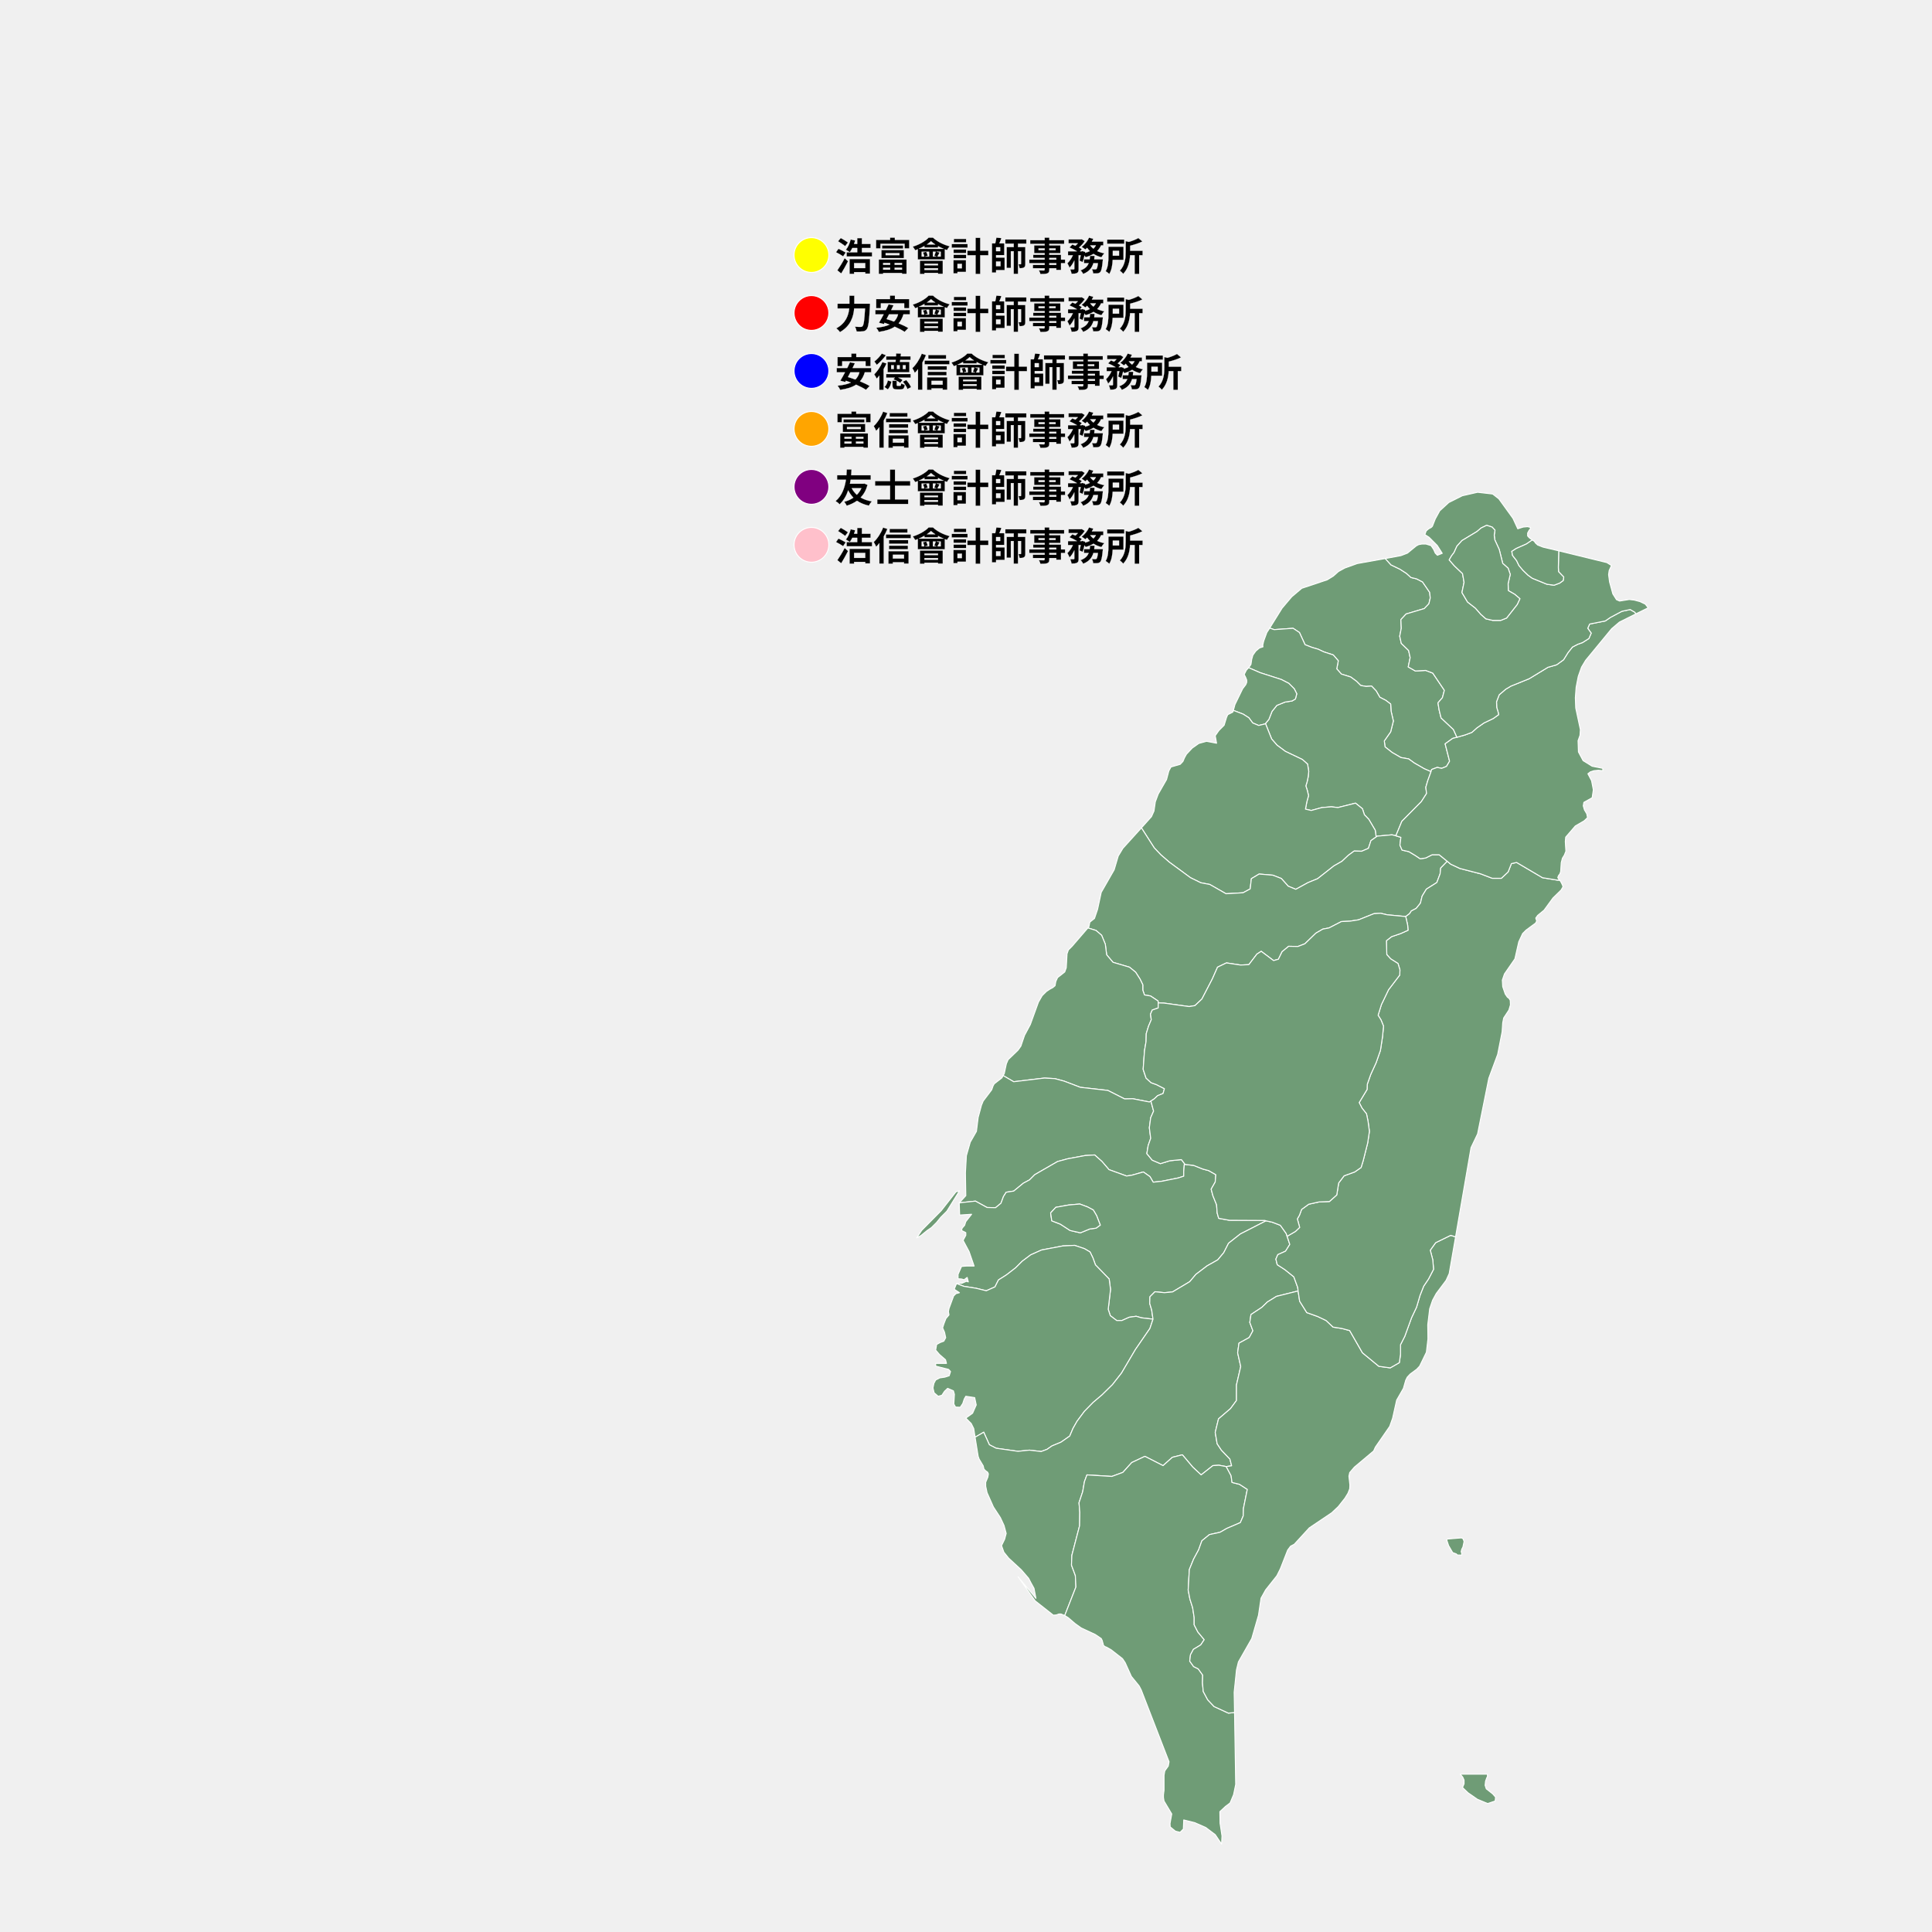
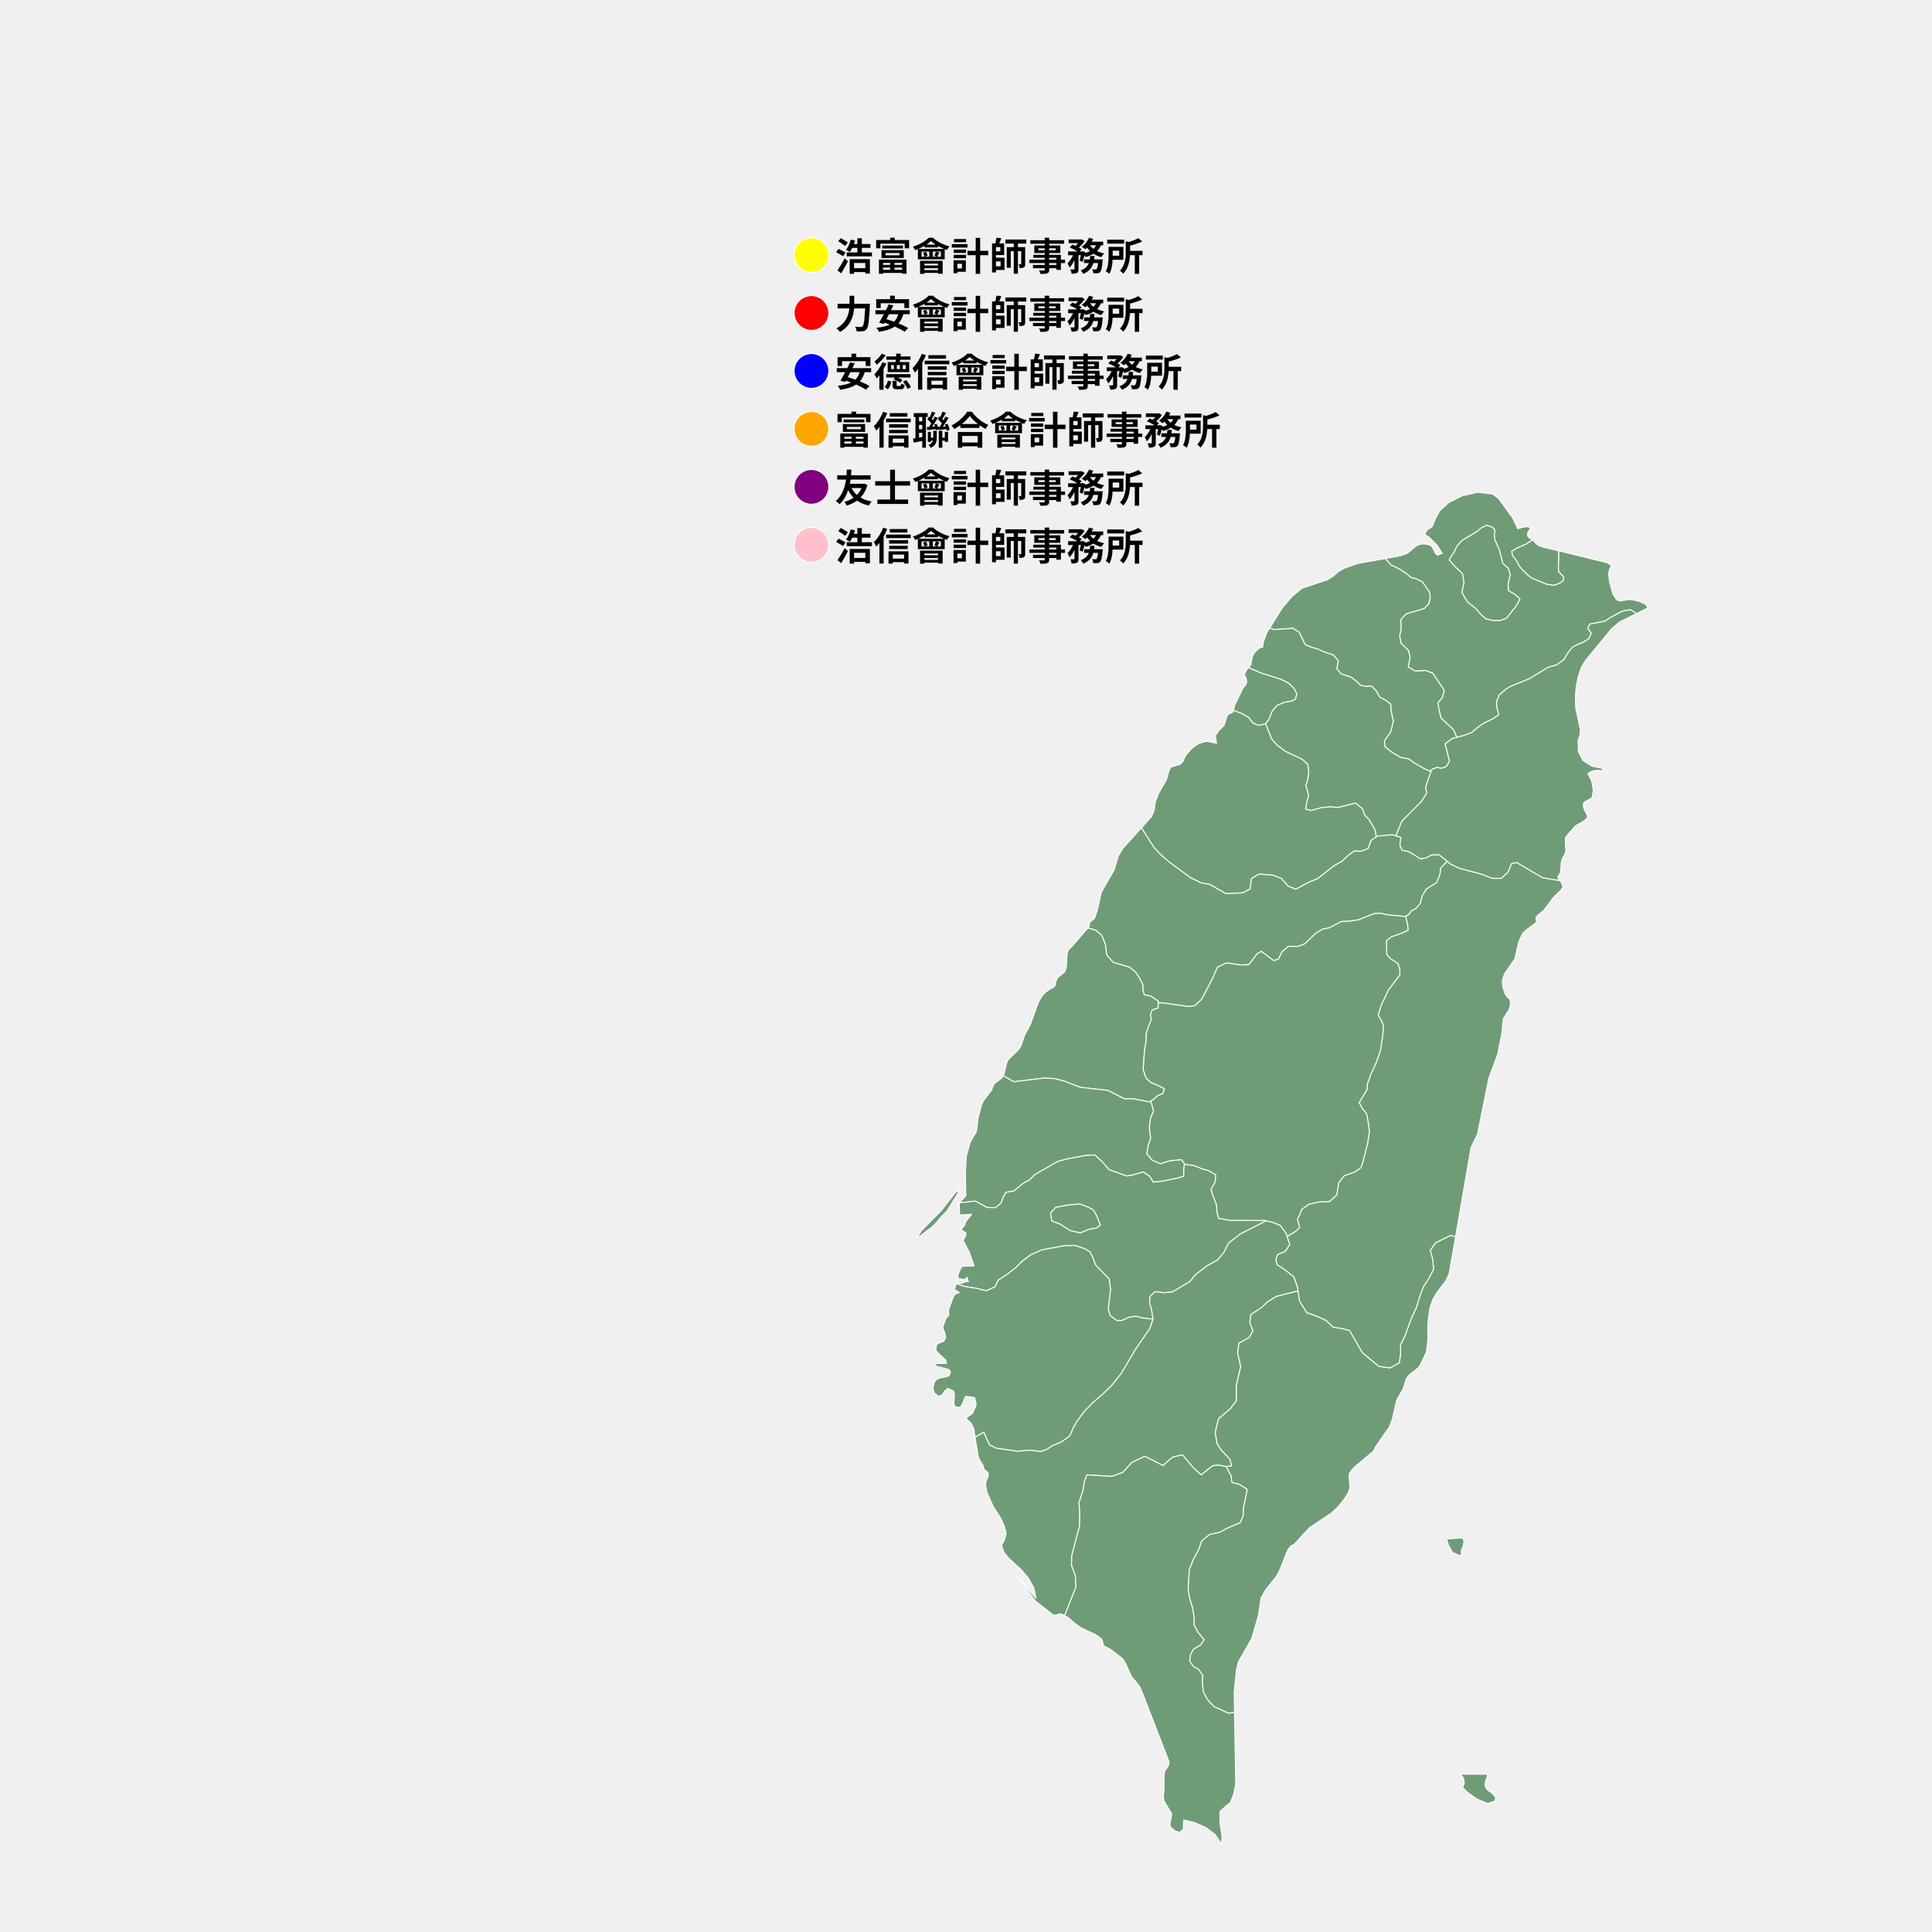
<svg xmlns="http://www.w3.org/2000/svg" baseprofile="tiny" fill="#6f9c76" height="1000" stroke="#ffffff" stroke-linecap="round" stroke-linejoin="round" stroke-width=".5" version="1.2" viewbox="0 0 1000 1000" width="1000">
  <g id="features">
    <path d="M657.2 325.1l6.4-10.3 5-5.9 5.2-4.4 13.2-4.4 3.1-1.9 2.7-2.4 3.3-1.8 6.4-2.3 14.5-2.6 3 3.3 4.6 2.2 3.4 2.2 2.3 2.1 2.9 0.7 3.1 1.6 3.7 5.4 0.3 2.9-0.7 3-2.4 2.5-9.4 2.8-2.7 2.9 0.2 4.5-0.8 4.1 0.8 3.7 3.8 3.7 0.8 3.7-1 4.8 3.7 2.1 5.3-0.3 3.7 1.4 6 8.9-1 3.8-2.3 2.7 0.6 3.7 1 4.1 6.4 6 1.8 4-2.2 0.6-3.9 2.8 2.3 9-1.6 2.7-2.5 1-2.3-0.5-2.9 1.1-0.3 1.1-3.5-1.5-5.2-3-2.9-2.1-4-0.7-4.5-2.6-3.7-2.9-0.4-3.1 3.3-4.7 1.4-5.6-1.2-5.2-0.2-3.6-2.5-1.9-3.1-1.6-1.9-3.3-2.4-2.5-2.8 0.2-2.8-0.5-2.2-2.2-3-2.2-4.8-1.5-2.4-2.7 0.8-4.2-2.6-3-4.9-1.6-3-1.4-3.1-0.9-3.6-1.4-2.9-6.3-3.3-2.2-9.8 0.7-2.3-0.8z" id="Region4" name="Taoyuan">
</path>
    <path d="M657.2 325.1l2.3 0.8 9.8-0.7 3.3 2.2 2.9 6.3 3.6 1.4 3.1 0.9 3 1.4 4.9 1.6 2.6 3-0.8 4.2 2.4 2.7 4.8 1.5 3 2.2 2.2 2.2 2.8 0.5 2.8-0.2 2.4 2.5 1.9 3.3 3.1 1.6 2.5 1.9 0.2 3.6 1.2 5.2-1.4 5.6-3.3 4.7 0.4 3.1 3.7 2.9 4.5 2.6 4 0.7 2.9 2.1 5.2 3 3.5 1.5-1.7 4.7-1 3.4 0.4 3.2-2.7 4.2-10.1 10.2-3.1 7.5-2-0.5-7.7 0.7-0.5 0.4-0.5-3.5-3.3-5.6-2.3-2.4-1-3.1-3.6-2.9-9.1 2.3-3.4-0.4-4.9 0.4-5.5 1.5-3-0.7 0.7-3.7 0.9-3.3-0.7-2.9-0.7-2.1 0.7-2.3 0.5-2.4 0.3-2.8-0.6-3.8-2.7-2.4-8.8-4.2-4.3-3.2-2.8-3.2-3.2-8 1.8-2.2 1.6-4.1 2.5-3.1 4.2-1.7 3.7-0.6 1.7-1 0.7-2.7-1.3-2.6-2.8-2.8-3.9-2-10.9-3.5-6-2.6 0.1-0.1 1.1-1.6 0.4-2.7 0.6-2.1 1.5-2.1 1.9-1.6 1.8-0.6-0.1-0.9 0.5-2.1 1.6-4.4 1.5-2.3z" id="Region5" name="Hsinchu">
</path>
    <path d="M646.3 345.6l6 2.6 10.9 3.5 3.9 2 2.8 2.8 1.3 2.6-0.7 2.7-1.7 1-3.7 0.6-4.2 1.7-2.5 3.1-1.6 4.1-1.8 2.2-0.2 0.2-3.3 0.8-3.1-1.3-2-2.7-3-1.9-5-1.9 0.8-3 4-8.2 1.6-2.1 0.5-1.2 0-1.2-0.5-1.3-0.8-1.6 1.1-2.2 1.2-1.3z" id="Region6" name="Hsinchu City">
</path>
    <path d="M655 374.5l3.2 8 2.8 3.2 4.3 3.2 8.8 4.2 2.7 2.4 0.6 3.8-0.3 2.8-0.5 2.4-0.7 2.3 0.7 2.1 0.7 2.9-0.9 3.3-0.7 3.7 3 0.7 5.5-1.5 4.9-0.4 3.4 0.4 9.1-2.3 3.6 2.9 1 3.1 2.3 2.4 3.3 5.6 0.5 3.5-2.7 1.9-1.3 4-3.5 1.5-3.9-0.1-3 2.2-3.3 3.1-4.2 2.4-8.4 6.6-4.9 2-6.4 3.5-3.9-1.6-3.6-4-4.4-1.7-7.1-0.6-4 2.4-0.6 5.3-3.7 2-8.8 0.5-8.4-4.8-4.7-0.9-5.3-2.6-10.9-8-4.5-3.9-3.4-3.6-6.6-10.3 5.2-5.8 1.3-2.9 0.7-4.8 1.5-4 4.3-7.5 1.2-4.5 1.1-2 4.8-1.4 1.4-1.5 0.8-1.9 1-1.8 3-3.2 3.4-2.4 4-1.1 5.2 1-0.7-3.9 1.9-2.7 2.7-2.7 1.3-4.2 0.6-1.3 2.6-1.3 0.3-0.9 5 1.9 3 1.9 2 2.7 3.1 1.3 3.3-0.8 0.2-0.2z" id="Region7" name="Miaoli">
</path>
    <path d="M712.3 433.2l0.5-0.4 7.7-0.7 2 0.5 2.6 0.8-0.5 4 1.1 2.6 3.5 0.8 3.2 1.9 2.7 1.8 2.8-0.4 3.4-1.7 3.6 0 4.2 3.4-3.4 3.5-0.3 3-1.7 4.5-5.4 3.4-2.2 3.6-0.9 3.7-2.2 2.7-2.5 1.3-0.9 1.4-2 1.5-9.6-0.9-3.4-0.8-3.4 0.2-8 3.2-4.5 0.7-4.4 0.2-6.4 3.3-3.2 0.6-3.6 2.1-5.7 5.5-3.6 1.4-4.8-0.1-3.4 2.8-1.9 3.9-2.5 0.7-6.4-4.8-2.2 1.4-4.2 5.5-4.3 0.2-7.3-1.1-4.6 2.2-2.7 6.1-5.4 10.4-3.6 3.4-3 0.5-13-1.8-3-0.1-0.1-1-3.9-2.6-3.1-0.5-0.9-2.5 0-2.8-1.4-2.9-2.3-3.6-3.2-2.6-8.5-2.5-3.3-3.9-0.7-5.5-1.9-4.6-2.9-2.5-4.2-1.3 0.5-0.6 0.5-2.4 2.4-1.9 1.6-4.7 1.9-8.8 6.7-11.7 2.1-7.1 2.4-4 9.6-10.6 6.6 10.3 3.4 3.6 4.5 3.9 10.9 8 5.3 2.6 4.7 0.9 8.4 4.8 8.8-0.5 3.7-2 0.6-5.3 4-2.4 7.1 0.6 4.4 1.7 3.6 4 3.9 1.6 6.4-3.5 4.9-2 8.4-6.6 4.2-2.4 3.3-3.1 3-2.2 3.9 0.1 3.5-1.5 1.3-4 2.7-1.9z" id="Region8" name="Taichung City">
</path>
    <path d="M563.1 480.3l4.2 1.3 2.9 2.5 1.9 4.6 0.7 5.5 3.3 3.9 8.5 2.5 3.2 2.6 2.3 3.6 1.4 2.9 0 2.8 0.9 2.5 3.1 0.5 3.9 2.6 0.1 1 0 2.6-3.1 1.1-0.9 2.1 0.4 2.9-1.4 3.3-1.2 3.9-0.1 4.1-0.8 4.7-0.7 9.7 1.5 4.5 2.6 2.4 2.8 1 4.1 2.1-0.7 2.5-2.8 1.1-1.8 1.7-1.7 1.1-0.7 0.5-8.7-1.7-4.2 0.1-8.7-4.4-14.2-1.6-8.4-3.2-4.8-1.3-5.4-0.3-15.9 1.9-5.5-3.2 0.6-1 1.1-5.1 0.9-2.1 5.1-4.9 1.5-2.1 1.9-5.6 3-5.6 4.2-11.6 1.9-3.3 2.2-2.2 1.8-1.2 1.5-0.8 1.2-1 0.4-2.2 0.9-2 3.7-2.9 0.8-2.2 0.4-7.2 0.7-2 1.9-1.9 8.2-9.5z" id="Region9" name="Changhua">
</path>
    <path d="M519.2 556.7l5.5 3.2 15.9-1.9 5.4 0.3 4.8 1.3 8.4 3.2 14.2 1.6 8.7 4.4 4.2-0.1 8.7 1.7 0.7-0.5 1.4 5.2-1.5 3.4-0.7 5.2 0.7 5.5-1.3 3.7-0.7 4.2 2.8 3.4 4.2 1.8 4.9-1.5 6-0.6 1.9 2.5-0.4 0-0.3 3.6 0 2.5-2.8 0.9-8.4 1.7-4.6 0.5-1.7-2.9-3.4-2.4-6 1.7-2.7 0.4-9.1-3.3-3.6-4.2-3.8-3.4-4.9 0.3-9.1 1.7-5.2 1.4-11.8 6.8-2.7 2.7-3.2 1.7-5 4.1-3.9 0.6-1.4 2.2-1.3 3.5-2.8 2.3-4.4-0.1-6-3.3-7.6 0.8-0.1 0.1-0.7 0 3.4-3.7-0.2-11.8 0.5-8.9 2-7 3.2-5.6 0.9-7.2 1.7-6.3 0.9-2.2 4.4-5.8 0.7-2 0.6-1.1 4-3.1 0.6-1.2z" id="Region10" name="Yunlin">
</path>
    <path d="M496.5 622.6l0.7 0 0.1-0.1 7.6-0.8 6 3.3 4.4 0.1 2.8-2.3 1.3-3.5 1.4-2.2 3.9-0.6 5-4.1 3.2-1.7 2.7-2.7 11.8-6.8 5.2-1.4 9.1-1.7 4.9-0.3 3.8 3.4 3.6 4.2 9.1 3.3 2.7-0.4 6-1.7 3.4 2.4 1.7 2.9 4.6-0.5 8.4-1.7 2.8-0.9 0-2.5 0.3-3.6 0.4 0 4.4 0.5 4.8 1.9 3 0.8 3.7 2.1-0.3 3.8-2.1 3.7 0.9 3.4 1.9 4.7 0.3 4.2 0.8 2.8 5.5 1 18.4 0.1 0.6 0.2-13.3 6.8-6.1 4.8-2.5 4.9-3.1 3.7-5.5 3.1-5.8 4.4-3.2 3.8-8.9 5.3-4.2 0.4-4.9-0.5-2.6 2.6-0.1 3.5 1 3.3 0.7 4.8-6-0.7-2.7-0.8-3.6 0.5-3.8 1.7-2.7 0-3.3-2.5-1.1-3.3 1.2-10.3-0.7-5.4-7.1-7.3-1.3-3.6-1.5-3.1-2.9-1.7-5.1-1.7-6.1 0.3-11 2.1-5.6 2.5-4.4 3.3-3.4 3.4-4.8 3.7-4.1 2.6-1.8 3.6-4.5 2-5.3-1.3-6.3-1-3.8-1.4 2.8-0.2 2.3-1 1 0.3-0.6-2.3-1.6 1.2-1.3-0.4-1.8-0.1 0-2.3 1.8-4.1 2.6-0.2 3.9 0-2.6-7.5-3.1-5.8 1.4-2.6 0-1.4-2.2-1.1 0.3-1.2 1.3-1.5 0.6-1.9 3-3.8-6.2 0.4-0.2-6.3z m62.7 15.5l4.9-2 3.2-0.4 2.2-1.6-1.9-4.9-1.7-2.9-3-1.6-4-1.5-5.7 0.5-6.7 1.2-2.7 2.9 0.6 4.1 4.4 1.7 5.1 3.3 5.3 1.2z m-82.1-1.3l10.1-10.2 7.6-9.7 1.8-0.5-6.5 10.5-3.2 3.2-2.1 2.6-2.7 2.7-2.2 1.5-3.2 2.6-2.2 1.2 2.6-3.9z" id="Region11" name="Chiayi">
</path>
    <path d="M495.1 664.4l3.8 1.4 6.3 1 5.3 1.3 4.5-2 1.8-3.6 4.1-2.6 4.8-3.7 3.4-3.4 4.4-3.3 5.6-2.5 11-2.1 6.1-0.3 5.1 1.7 2.9 1.7 1.5 3.1 1.3 3.6 7.1 7.3 0.7 5.4-1.2 10.3 1.1 3.3 3.3 2.5 2.7 0 3.8-1.7 3.6-0.5 2.7 0.8 6 0.7-1.6 4.8-7.5 10.9-7.2 12.2-4.7 6-5.4 5.3-4.6 3.9-4.5 4.6-3.8 5.1-2.1 3.7-1.7 4-4.6 3.2-4.6 1.9-2.6 1.8-3 1.1-6.1-0.7-5.9 0.6-11.3-1.6-3.5-1.8-2.8-6.2-0.1-0.3-4.5 2.6-0.7-4.5-1.3-2.6-2.8-2.8 3.5-2.5 1.9-4.3-0.8-3.8-4.6-0.7-0.8 1.4-0.8 2.4-1.3 1.9-2.4-0.1-0.9-1.6 0.3-5-0.5-1.8-3-1.3-1.6 1.5-1.4 2.1-1.9 0.5-2.1-1.8-0.6-2.5 0.5-2.4 0.9-1.7 2.1-1.1 2.7-0.4 2.2-0.7 0.7-2.2-1-1.1-6.7-1.7 0-1.4 5.6 0-0.5-1.9-3.1-2.7-2-2.3 0.5-2.9 1.8-1 1.9-0.7 1-1.8-0.6-2.8-1-2.3 0.7-2.2 1-2.6 1.6-1.9-0.3-1.7 0.3-1.6 2.4-6.5 1.2-1.2 1.8-0.5-2.7-1.8 1.2-2.9z" id="Region12" name="Tainan City">
</path>
    <path d="M596.8 682.8l-0.7-4.8-1-3.3 0.1-3.5 2.6-2.6 4.9 0.5 4.2-0.4 8.9-5.3 3.2-3.8 5.8-4.4 5.5-3.1 3.1-3.7 2.5-4.9 6.1-4.8 13.3-6.8 3.2 0.7 4.2 1.6 3 4.2 0.5 1.5 1.4 4.2-2.2 3.5-4 1.8-1 2.3 0.7 2.9 4 2.6 4.6 3.7 2 5.5 0.2 1.8-11.2 2.8-4.7 2.9-2.9 2.8-5.6 3.7-0.6 4.1 1.6 4.3-1.9 3.5-5.3 2.9-0.7 5 1.6 7.1-2.2 9.5 0 8.1-3.1 4.2-6.2 5.3-1.7 7 1 5.9 2.2 3.3 4.4 4.6 0.9 3.5-2.8 0.4-3.8-0.7-3.1 0.2-6.1 4.8-4.3-4-5.4-6.4-5.2 1.3-4.8 4.3-9.4-4.8-6.8 3.2-4.6 5.1-5.7 2.1-12.9-0.8-1.3 3.5-0.9 5.2-1.9 5.7 0.4 5-0.1 6.9-4 15.3-0.2 5.1 2 5.4 0.3 5.9-5.8 14.8-1.9-0.8-1.1 0-1.4 0.5-1.5 0.1-9.4-7.4-8.8-12.4 9.2 11.1-1-5.2-1.6-2.9-1.2-2.3-3.8-4.4-6.5-6-2.5-3.1-1.2-3.4 1.6-3.3 0.8-3-1.1-4.1-1.9-4.1-3.6-5.5-3.3-7.4-0.7-3.3 0-2.1 1.1-2.6 0.3-1.7-0.4-0.9-1-0.7-0.9-0.9-0.4-1.7-2.1-3.5-0.5-1.4-1.6-9.9 4.5-2.6 0.1 0.3 2.8 6.2 3.5 1.8 11.3 1.6 5.9-0.6 6.1 0.7 3-1.1 2.6-1.8 4.6-1.9 4.6-3.2 1.7-4 2.1-3.7 3.8-5.1 4.5-4.6 4.6-3.9 5.4-5.3 4.7-6 7.2-12.2 7.5-10.9 1.6-4.8z" id="Region13" name="Kaohsiung City">
</path>
    <path d="M551.1 836.2l5.8-14.8-0.3-5.9-2-5.4 0.2-5.1 4-15.3 0.1-6.9-0.4-5 1.9-5.7 0.9-5.2 1.3-3.5 12.9 0.8 5.7-2.1 4.6-5.1 6.8-3.2 9.4 4.8 4.8-4.3 5.2-1.3 5.4 6.4 4.3 4 6.1-4.8 3.1-0.2 3.8 0.7 2.5 4.7 0.5 3.5 3.9 1 4 2.6-2 9.9-0.1 3.8-1.5 3.5-7 3-3.5 2-5.5 1.2-3.9 3.2-1.7 4.7-2.6 4.8-2.2 5.4-0.6 10.6 0.9 4.7 1.4 4.4 0.8 5.1 0 3.8 1.9 3.7 3.3 4-1.8 2.7-3.8 2.3-1.5 2.8-0.4 3.3 2 2.8 2.4 1.2 2.3 3.2-0.1 4.1 0.4 4.4 2.3 4.3 3.3 3.5 7.4 3.4 3.2-0.3 0.6 37.2-1.1 5.3-1.8 4.3-2.4 1.8-2.9 2.7 0.1 6 1 6.6-0.2 4.2-3.3-4.9-4.9-3.7-5.7-2.5-5.7-1.4-0.2 4.7-1.7 1.7-2.4-0.6-2.7-2.2-0.1-1.7 0.9-5-4-6.7-0.3-1.8 0-1.4 0.3-2.4 0-7.7 0.4-2.3 1.8-2.5 0.4-2.2-14.4-37.2-1.1-2.1-4-4.9-3.2-7.1-1.4-2.1-5.9-4.6-2.3-1.3-0.8-0.3-0.8-0.6-0.7-2.6-0.5-1-3.1-2.1-7.3-3.4-3.2-2.3-3.5-3-1.6-1-0.2-0.1z" id="Region14" name="Pingtung">
</path>
    <path d="M634.7 759.1l2.8-0.4-0.9-3.5-4.4-4.6-2.2-3.3-1-5.9 1.7-7 6.2-5.3 3.1-4.2 0-8.1 2.2-9.5-1.6-7.1 0.7-5 5.3-2.9 1.9-3.5-1.6-4.3 0.6-4.1 5.6-3.7 2.9-2.8 4.7-2.9 11.2-2.8 0.8 5.3 3.7 5.9 5.6 2 4.4 2.1 3.6 3.4 4.5 0.7 4.1 1.1 6.6 11.5 8.5 7 5.9 0.8 4.7-2.7 0.6-4.4 0-4.9 2.2-4.3 3.5-9.6 2.6-5.5 1.8-6.1 1.9-4.8 2.5-3.7 2.6-5-0.4-4.9-1.3-5 2.8-3.9 7.8-3.8 2.5 0.8-3.3 19-1.6 3.5-5.1 6.8-1.9 3.5-1.5 4.4-1 8.3 0.1 7.3-0.8 6.9-3.5 7.2-1.5 1.6-3.4 2.5-1.5 1.6-0.8 1.6-1.2 4.2-3.5 6.1-2.1 9.4-1.5 4.2-7.4 10.7-0.9 2-10 8.4-2.4 2.8-0.4 1.9 0.5 4.5-0.1 2-0.9 2.3-1.6 2.6-3.4 4.3-3.4 3.2-11.6 7.8-7.8 8.5-1.9 1-1.5 2-3.8 9.7-1.8 3.6-5.8 7.3-2.4 4.3-1.3 8.8-3.5 12.1-6.9 12.1-1 4.1-1.2 11.6 0.2 10.5-3.2 0.3-7.4-3.4-3.3-3.5-2.3-4.3-0.4-4.4 0.1-4.1-2.3-3.2-2.4-1.2-2-2.8 0.4-3.3 1.5-2.8 3.8-2.3 1.8-2.7-3.3-4-1.9-3.7 0-3.8-0.8-5.1-1.4-4.4-0.9-4.7 0.6-10.6 2.2-5.4 2.6-4.8 1.7-4.7 3.9-3.2 5.5-1.2 3.5-2 7-3 1.5-3.5 0.1-3.8 2-9.9-4-2.6-3.9-1-0.5-3.5-2.5-4.7z m134.6 166.8l3.3 2.6 1.5 1.7-0.2 2-3.9 1.3-5.3-2.2-4.9-3.4-2.8-2.7 0.8-1.9 0-1.9-0.7-1.6-1.3-1.5 14.1 0 0 1.2-0.4 0.8-0.6 1.7-0.2 2.1 0.6 1.8z m-19.5-125.9l-1-3 0.4-0.4 7.3-0.6 0.8 0.5 0.5 1.4-0.6 2.8-0.6 1.2-0.3 1.2 0.3 1.1-0.1 0.8-0.5-0.1-1.3 0-0.6-0.2-0.3-0.4-1.9-0.7-2.1-3.6z" id="Region15" name="Taitung">
</path>
    <path d="M727.6 474.4l2-1.5 0.9-1.4 2.5-1.3 2.2-2.7 0.9-3.7 2.2-3.6 5.4-3.4 1.7-4.5 0.3-3 3.4-3.5 1.8 1.5 4.7 2.2 10.8 2.8 6 2.3 4.7 0 3.5-3.3 1.7-4.3 2.7-0.6 13.4 7.9 8 1.3 0.8 0 0.5 0.5 0.6 1.1 0.5 1.1 0.2 0.7-1 1.7-4.2 4.1-4.6 6.3-3.3 2.7-1 1.4 0.5 1.5-0.6 1.1-4.9 3.6-1.8 1.8-2 4.3-2 8.8-5.4 7.8-1.1 3.2 0.2 3.4 1.3 3.8 1.1 1.6 0.9 0.7 0.6 1 0.1 2.3-0.8 2.7-2.7 4.1-0.5 2.5-0.3 4.6-2.3 11.7-4.6 12.4-5.8 28.8-3.4 7.1-8 46.2-2.5-0.8-7.8 3.8-2.8 3.9 1.3 5 0.4 4.9-2.6 5-2.5 3.7-1.9 4.8-1.8 6.1-2.6 5.5-3.5 9.6-2.2 4.3 0 4.9-0.6 4.4-4.7 2.7-5.9-0.8-8.5-7-6.6-11.5-4.1-1.1-4.5-0.7-3.6-3.4-4.4-2.1-5.6-2-3.7-5.9-0.8-5.3-0.2-1.8-2-5.5-4.6-3.7-4-2.6-0.7-2.9 1-2.3 4-1.8 2.2-3.5-1.4-4.2 4.3-2.5 2.2-2.1-1.2-4.4 1.1-1.9 1.1-3 3.7-2.7 5.4-1.2 5.3-0.2 3.8-3.4 1-6.2 2.8-3.7 5.5-2 3.3-2.3 1.1-3.6 2.3-9.1 0.9-6-0.7-5.2-0.8-3.9-2.3-2.9-1.5-2.9 4.1-6.8 0.1-2.7 1.8-5.1 2.8-6.1 2.2-6.3 1.1-7.2 0.5-5.4-1.3-3.2-1.5-2.4 1.7-5.5 3.7-7.7 5.8-7.6 0.1-2.7-1-3.3-3.8-2.4-2-2.2-0.2-7.2 2.7-2.1 4.7-1.6 3.8-1.7-0.2-2.6-1-4.5z" id="Region16" name="Hualien">
</path>
    <path d="M740.7 399.4l0.3-1.1 2.9-1.1 2.3 0.5 2.5-1 1.6-2.7-2.3-9 3.9-2.8 2.2-0.6 4.2-1.2 3.5-1.3 2.7-2.4 3.6-2.5 4.8-2.3 2.8-2-0.3-1.4-0.7-2.3-0.1-3 1.4-3.6 3.4-2.9 2.7-1.6 9.4-3.8 9.7-5.9 4.5-1.3 3.6-2.6 2.3-3.7 2.3-2.9 2.7-1.4 2.5-0.9 3.3-2.1 1.2-2.8-1.8-2.5 1-2.2 8.1-1.6 2.6-1.8 6-3.2 4.3-0.9 2.4 1.4 0.6 0.8-8.6 4.3-4 3.4-13.5 16.4-2.1 3.5-1.7 4.8-1.1 5.6-0.4 5.5 0.2 5.3 2.4 11.2-0.2 2.9-1 2.8 0.2 5.8 2.4 4.5 4.7 2.9 5.5 1.1 0 1.2-2.3-0.2-2.2 0.2-1.9 0.6-1.3 1 1.9 3.6 0.9 4.7-0.6 4.1-4.3 2.4-0.3 1.8 0.6 2.1 1.2 2 0.4 2-1.8 1.7-4.5 2.6-5 5.8-0.2 2.3 0.3 5-0.8 2-1 1.6-0.6 2.3-0.3 4.6-0.4 1.2-0.7 0.9-0.4 1 0.7 1.2 0.2 0.2-0.8 0-8-1.3-13.4-7.9-2.7 0.6-1.7 4.3-3.5 3.3-4.7 0-6-2.3-10.8-2.8-4.7-2.2-1.8-1.5-4.2-3.4-3.6 0-3.4 1.7-2.8 0.4-2.7-1.8-3.2-1.9-3.5-0.8-1.1-2.6 0.5-4-2.6-0.8 3.1-7.5 10.1-10.2 2.7-4.2-0.4-3.2 1-3.4 1.7-4.7z" id="Region17" name="Yilan">
</path>
    <path d="M754.1 381.6l-1.8-4-6.4-6-1-4.1-0.6-3.7 2.3-2.7 1-3.8-6-8.9-3.7-1.4-5.3 0.3-3.7-2.1 1-4.8-0.8-3.7-3.8-3.7-0.8-3.7 0.8-4.1-0.2-4.5 2.7-2.9 9.4-2.8 2.4-2.5 0.7-3-0.3-2.9-3.7-5.4-3.1-1.6-2.9-0.7-2.3-2.1-3.4-2.2-4.6-2.2-3-3.3 8.1-1.5 3.4-1.3 4.5-3.7 1.3-0.7 1.6-0.3 2.2 0 2.6 0.8 1.3 1.9 0.9 2 1.1 1.1 2.5-1-2.6-4.1-4.2-4.2-2.2-1.4 0.7-1.9 1.3-1.1 1.3-0.7 0.6-0.6 1.5-3.8 2.3-4.2 4.7-4.3 7-3.5 7.9-1.8 7.8 0.9 3.2 2.5 7.3 10.1 2.5 5.4 0.9-0.3 1.9-0.6 2.3-0.2 1.5 0.4-0.1 0.7-0.7 0.9-0.7 1.3 0 1.5 0.8 0.9 1.6 1.2-3.1 2.1-5.2 2.3-2.3 1.5 0.4 2.1 2.1 2.7 1.2 2.5 2.1 2.5 2.6 2.5 2.2 1.6 7.6 3.1 3.7 0.5 2.9-1.1 1.8-1.3 0.3-1.8-2.7-2.8-0.1-2.2 0.2-8.6 24.9 6.1 2.4 1.5-1.2 2.6-0.3 2.1 0.5 3.8 1.7 6.2 1.9 3 1.6 0.7 5-0.8 2.6 0.3 3 0.8 2.7 1.3 1.5 1.9-6.3 3.1-0.6-0.8-2.4-1.4-4.3 0.9-6 3.2-2.6 1.8-8.1 1.6-1 2.2 1.8 2.5-1.2 2.8-3.3 2.1-2.5 0.9-2.7 1.4-2.3 2.9-2.3 3.7-3.6 2.6-4.5 1.3-9.7 5.9-9.4 3.8-2.7 1.6-3.4 2.9-1.4 3.6 0.1 3 0.7 2.3 0.3 1.4-2.8 2-4.8 2.3-3.6 2.5-2.7 2.4-3.5 1.3-4.2 1.2z m22.7-60.5l3-1.2 5.5-7 1.4-3-2.7-2.3-3.3-1.9-0.1-3.6 1.1-4.8-1.1-3.2-2.8-2.5-1.8-7.2-1.2-2.6-1.1-2.4-0.3-2.4 0.4-2.6-1.5-1.6-2.8-0.9-2.9 1.4-2.1 1.8-7.8 4.7-2.6 2.9-1.5 3.3-1.3 1.7-1.2 2.1 2.7 3.1 4.2 4 0.8 4.5-1.1 5.3 2.9 4.9 4.1 3.2 2.8 3.2 2.6 2.3 3.5 0.8 4.2 0z" id="Region18" name="New Taipei City">
</path>
    <path d="M806.8 285.1l-0.2 8.6 0.1 2.2 2.7 2.8-0.3 1.8-1.8 1.3-2.9 1.1-3.7-0.5-7.6-3.1-2.2-1.6-2.6-2.5-2.1-2.5-1.2-2.5-2.1-2.7-0.4-2.1 2.3-1.5 5.2-2.3 3.1-2.1 1.1 0.7 0.5 0.8 1.2 1.1 2.8 1.1 8.1 1.9z" id="Region19" name="Keelung City">
</path>
    <path d="M599.5 519.1l3 0.1 13 1.8 3-0.5 3.6-3.4 5.4-10.4 2.7-6.1 4.6-2.2 7.3 1.1 4.3-0.2 4.2-5.5 2.2-1.4 6.4 4.8 2.5-0.7 1.9-3.9 3.4-2.8 4.8 0.1 3.6-1.4 5.7-5.5 3.6-2.1 3.2-0.6 6.4-3.3 4.4-0.2 4.5-0.7 8-3.2 3.4-0.2 3.4 0.8 9.6 0.9 1 4.5 0.2 2.6-3.8 1.7-4.7 1.6-2.7 2.1 0.2 7.2 2 2.2 3.8 2.4 1 3.3-0.1 2.7-5.8 7.6-3.7 7.7-1.7 5.5 1.5 2.4 1.3 3.2-0.5 5.4-1.1 7.2-2.2 6.3-2.8 6.1-1.8 5.1-0.1 2.7-4.1 6.8 1.5 2.9 2.3 2.9 0.8 3.9 0.7 5.2-0.9 6-2.3 9.1-1.1 3.6-3.3 2.3-5.5 2-2.8 3.7-1 6.2-3.8 3.4-5.3 0.2-5.4 1.2-3.7 2.7-1.1 3-1.1 1.9 1.2 4.4-2.2 2.1-4.3 2.5-0.5-1.5-3-4.2-4.2-1.6-3.2-0.7-0.6-0.2-18.4-0.1-5.5-1-0.8-2.8-0.3-4.2-1.9-4.7-0.9-3.4 2.1-3.7 0.3-3.8-3.7-2.1-3-0.8-4.8-1.9-4.4-0.5-1.9-2.5-6 0.6-4.9 1.5-4.2-1.8-2.8-3.4 0.7-4.2 1.3-3.7-0.7-5.5 0.7-5.2 1.5-3.4-1.4-5.2 1.7-1.1 1.8-1.7 2.8-1.1 0.7-2.5-4.1-2.1-2.8-1-2.6-2.4-1.5-4.5 0.7-9.7 0.8-4.7 0.1-4.1 1.2-3.9 1.4-3.3-0.4-2.9 0.9-2.1 3.1-1.1 0-2.6z" id="Region20" name="Nantou">
</path>
    <path d="M776.8 321.1l-4.2 0-3.5-0.8-2.6-2.3-2.8-3.2-4.1-3.2-2.9-4.9 1.1-5.3-0.8-4.5-4.2-4-2.7-3.1 1.2-2.1 1.3-1.7 1.5-3.3 2.6-2.9 7.8-4.7 2.1-1.8 2.9-1.4 2.8 0.9 1.5 1.6-0.4 2.6 0.3 2.4 1.1 2.4 1.2 2.6 1.8 7.2 2.8 2.5 1.1 3.2-1.1 4.8 0.1 3.6 3.3 1.9 2.7 2.3-1.4 3-5.5 7-3 1.2z" id="Region21" name="Taipei City">
</path>
    <path d="M559.2 638.1l-5.3-1.2-5.1-3.3-4.4-1.7-0.6-4.1 2.7-2.9 6.7-1.2 5.7-0.5 4 1.5 3 1.6 1.7 2.9 1.9 4.9-2.2 1.6-3.2 0.4-4.9 2z" id="Region22" name="Chiayi City">
</path>
  </g>
  <g id="points">
    <circle class="22.123479637643072|118.46584311825282" cx="182.2" cy="909.8" id="0">
</circle>
    <circle class="23.874448427495835|120.32875816495206" cx="535.3" cy="549.3" id="1">
</circle>
    <circle class="26.06315941481179|121.81909020231146" cx="817.8" cy="91.7" id="2">
</circle>
  </g>
  <g id="label_points">
    <circle class="Kinmen" cx="153.8" cy="422.9" id="TWKIN">
</circle>
    <circle class="Matsu Islands" cx="472.2" cy="56.8" id="TWLIE">
</circle>
    <circle class="Penghu" cx="396" cy="612.1" id="TWPEN">
</circle>
    <circle class="Taoyuan" cx="703.6" cy="320.4" id="TWTAO">
</circle>
    <circle class="Hsinchu" cx="693.7" cy="378.3" id="TWHSQ">
</circle>
    <circle class="Hsinchu City" cx="652.4" cy="360.1" id="TWHSZ">
</circle>
    <circle class="Miaoli" cx="640.8" cy="418.8" id="TWMIA">
</circle>
    <circle class="Taichung City" cx="604.9" cy="482.7" id="TWTXG">
</circle>
    <circle class="Changhua" cx="565" cy="532.6" id="TWCHA">
</circle>
    <circle class="Yunlin" cx="542.6" cy="581.1" id="TWYUN">
</circle>
    <circle class="Chiayi" cx="598.2" cy="640.2" id="TWCYQ">
</circle>
    <circle class="Tainan City" cx="536.2" cy="699.7" id="TWTNN">
</circle>
    <circle class="Kaohsiung City" cx="605.1" cy="724.8" id="TWKHH">
</circle>
    <circle class="Pingtung" cx="585.7" cy="821.9" id="TWPIF">
</circle>
    <circle class="Taitung" cx="675.1" cy="732.1" id="TWTTT">
</circle>
    <circle class="Hualien" cx="739" cy="565" id="TWHUA">
</circle>
    <circle class="Yilan" cx="783.8" cy="406.8" id="TWILA">
</circle>
    <circle class="New Taipei City" cx="763.3" cy="342.8" id="TWNWT">
</circle>
    <circle class="Keelung City" cx="796.7" cy="291.6" id="TWKEE">
</circle>
    <circle class="Nantou" cx="658.6" cy="552" id="TWNAN">
</circle>
    <circle class="Taipei City" cx="768.5" cy="297.9" id="TWTPE">
</circle>
    <circle class="Chiayi City" cx="556.7" cy="630.5" id="TWCYI">
</circle>
    <circle cx="420" cy="132" r="9" fill="yellow" />
    <text x="512" y="140" font-size="20" fill="black" font-weight="bold" stroke="white" stroke-width="0.1" text-anchor="middle">浩富會計師事務所</text>
    <circle cx="420" cy="162" r="9" fill="red" />
    <text x="512" y="170" font-size="20" fill="black" font-weight="bold" stroke="white" stroke-width="0.1" text-anchor="middle">力安會計師事務所</text>
    <circle cx="420" cy="192" r="9" fill="blue" />
    <text x="522" y="200" font-size="20" fill="black" font-weight="bold" stroke="white" stroke-width="0.1" text-anchor="middle">安德信會計師事務所</text>
    <circle cx="420" cy="222" r="9" fill="orange" />
-     <text x="512" y="230" font-size="20" fill="black" font-weight="bold" stroke="white" stroke-width="0.1" text-anchor="middle">富信會計師事務所</text>
+     <text x="532" y="230" font-size="20" fill="black" font-weight="bold" stroke="white" stroke-width="0.1" text-anchor="middle">富信聯合會計師事務所</text>
    <circle cx="420" cy="252" r="9" fill="purple" />
    <text x="512" y="260" font-size="20" fill="black" font-weight="bold" stroke="white" stroke-width="0.1" text-anchor="middle">友士會計師事務所</text>
    <circle cx="420" cy="282" r="9" fill="pink" />
    <text x="512" y="290" font-size="20" fill="black" font-weight="bold" stroke="white" stroke-width="0.1" text-anchor="middle">浩信會計師事務所</text>
  </g>
</svg>
